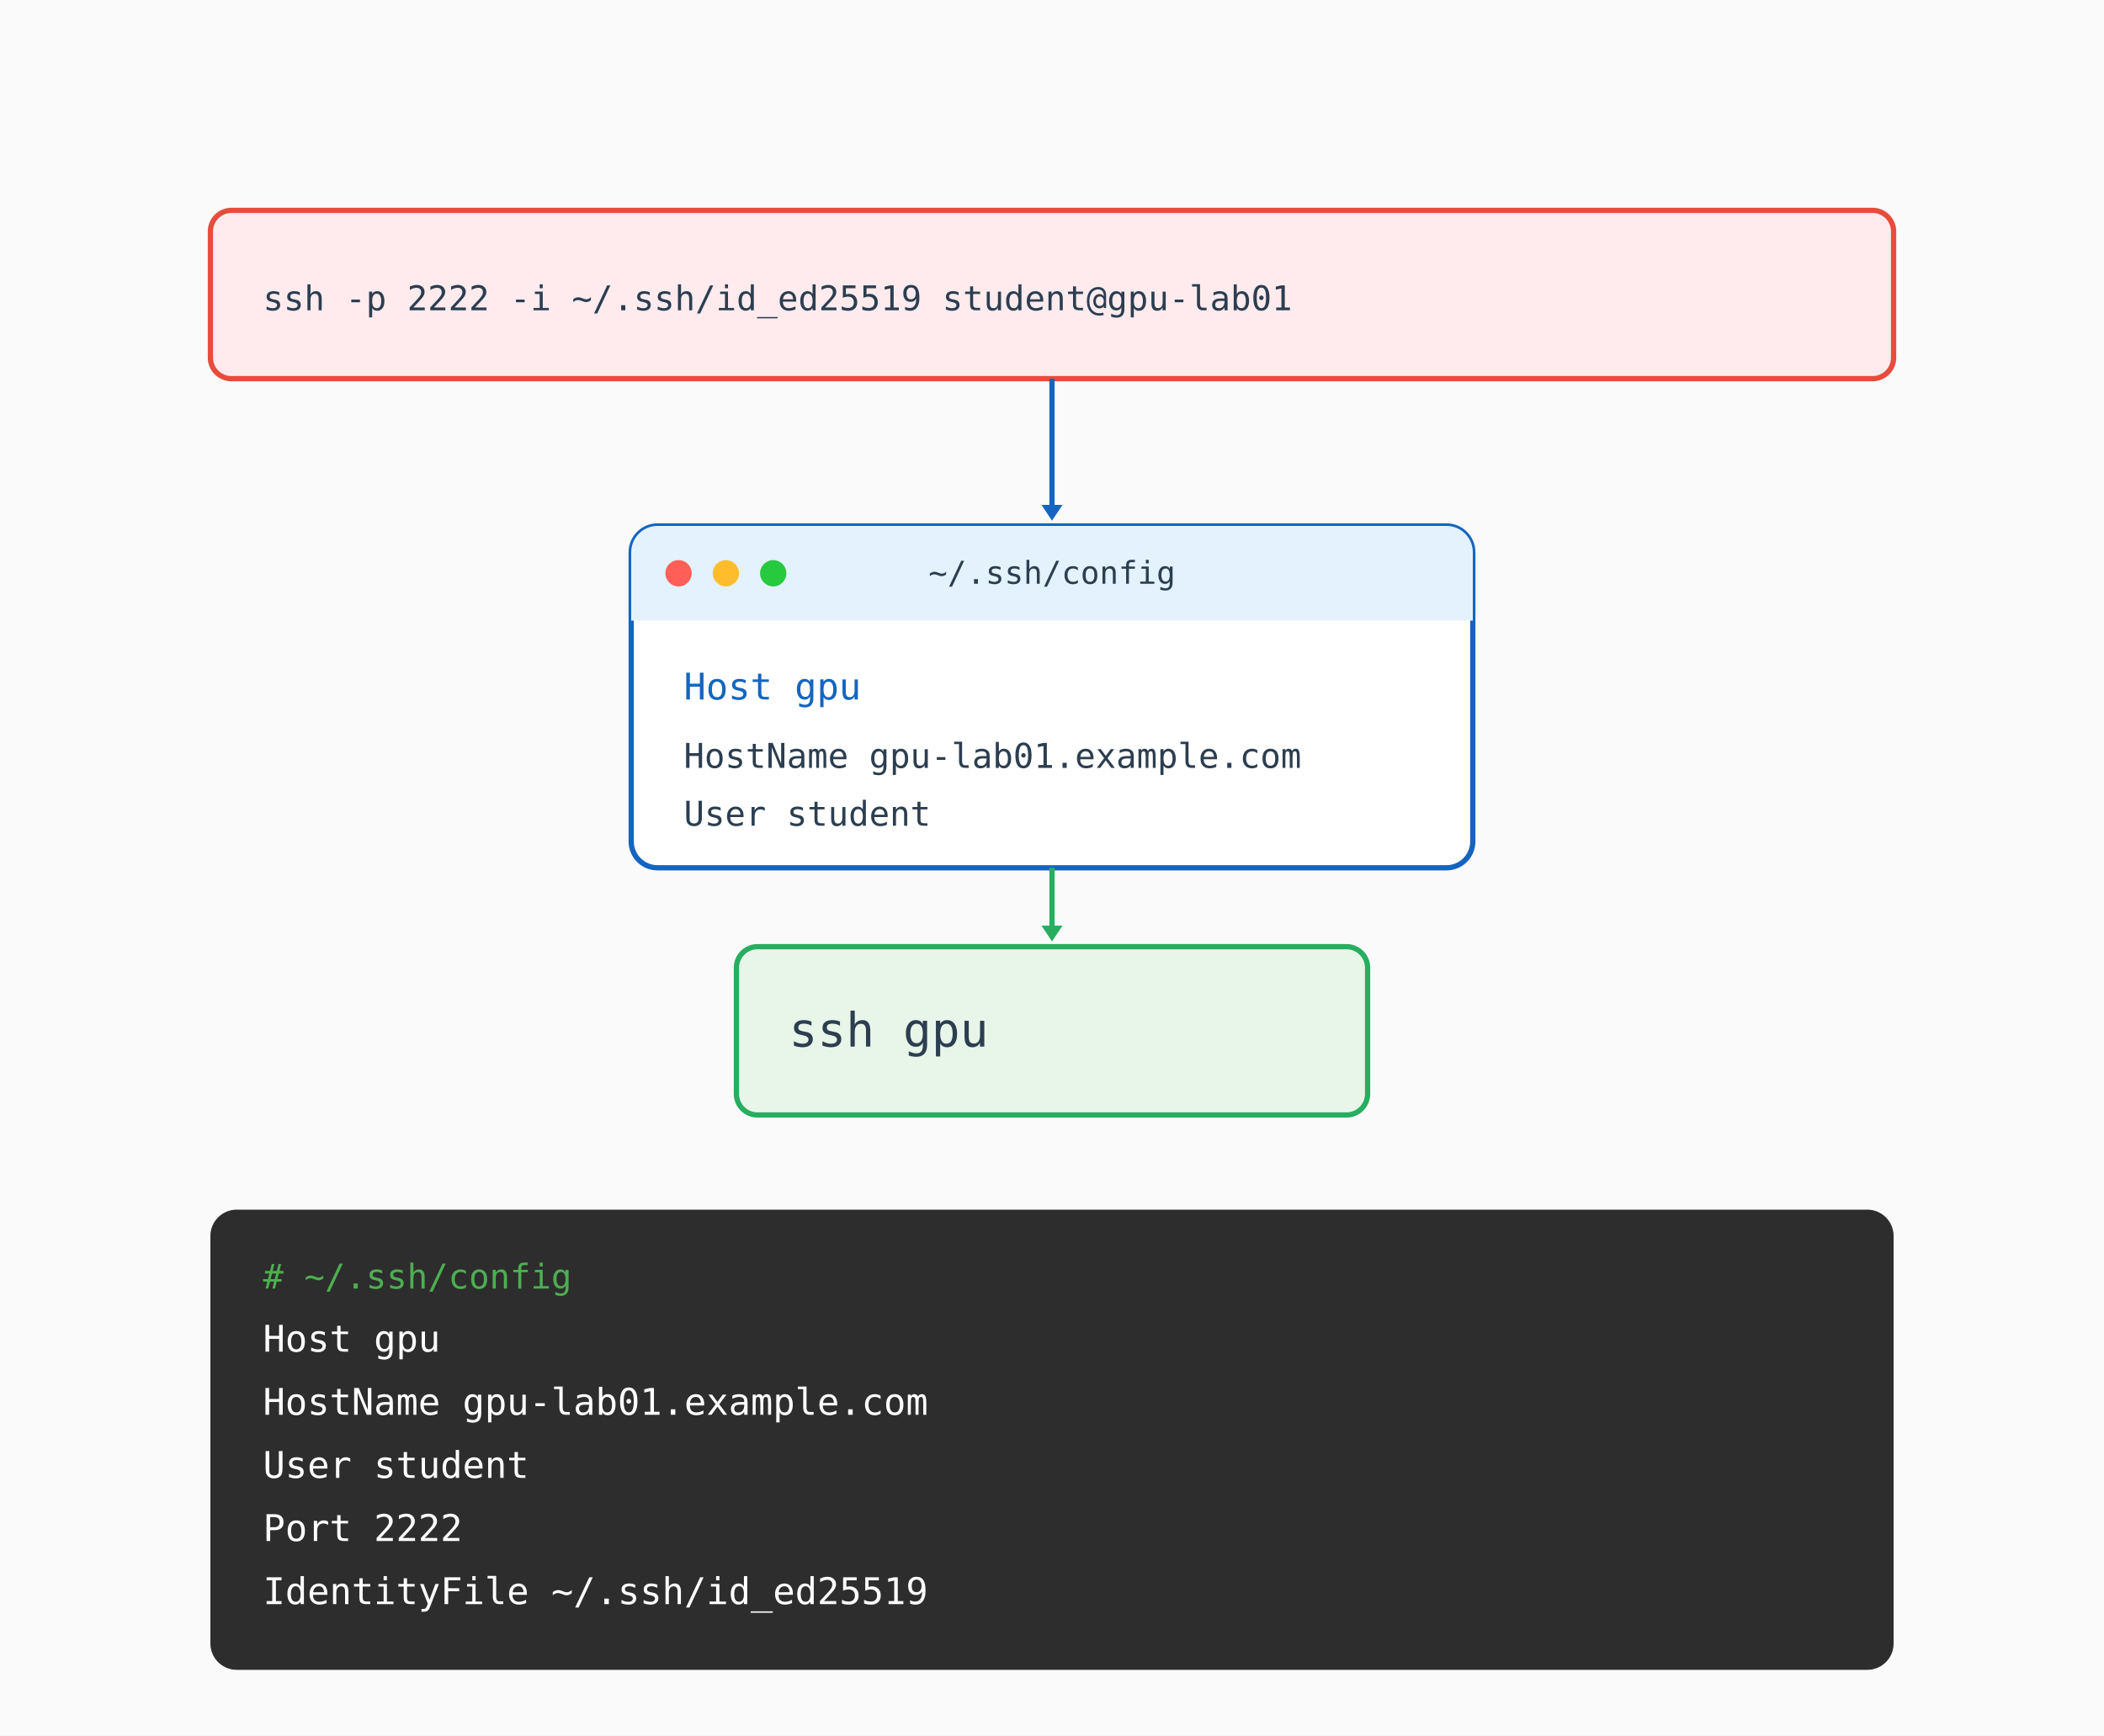
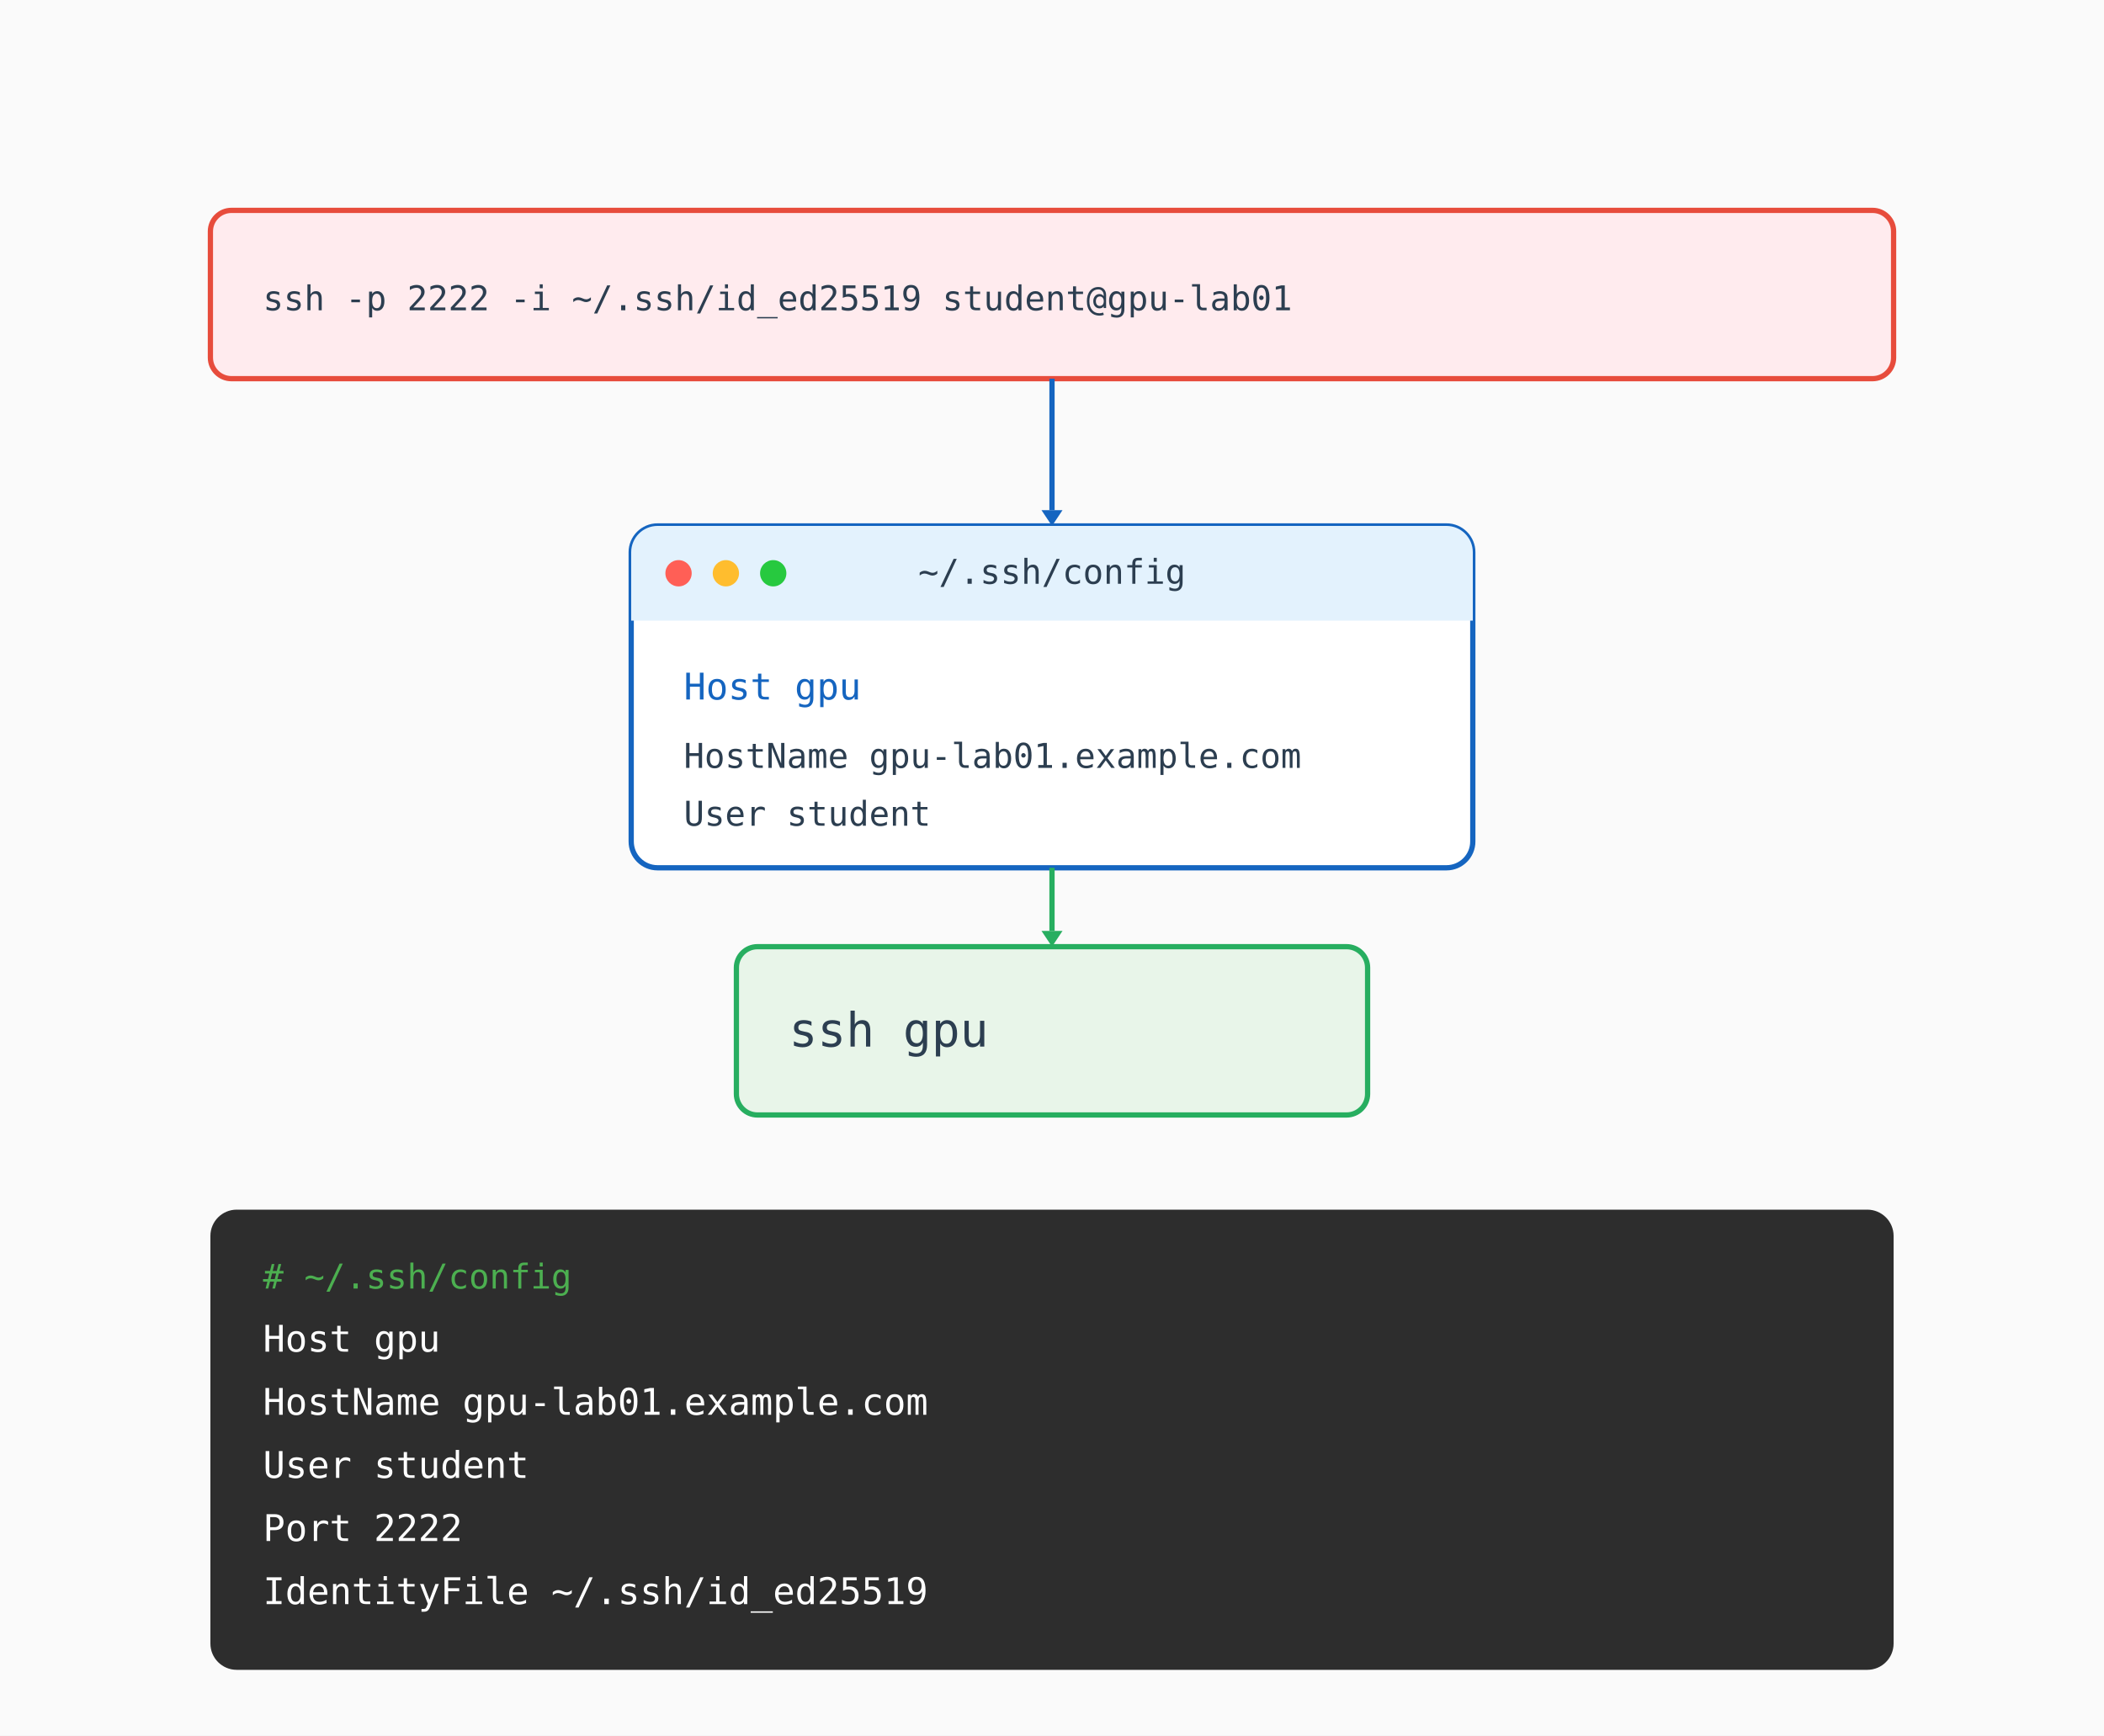
<svg xmlns="http://www.w3.org/2000/svg" viewBox="0 0 800 660" width="800" style="max-width:100%;height:auto;">
  <rect width="800" height="660" fill="#fafafa" />
  <g transform="translate(80, 80)">
    <rect x="0" y="0" width="640" height="64" rx="8" fill="#ffebee" stroke="#e74c3c" stroke-width="2" />
    <text x="20" y="38" font-family="ui-monospace, SFMono-Regular, Menlo, monospace" font-size="13" fill="#2c3e50">ssh -p 2222 -i ~/.ssh/id_ed25519 student@gpu-lab01</text>
  </g>
-   <line x1="400" y1="144" x2="400" y2="192" stroke="#1565c0" stroke-width="2" />
-   <path d="M399,192 L401,192 L404,192 L400,198 L396,192 Z" fill="#1565c0" />
+   <line x1="400" y1="144" x2="400" y2="194" stroke="#1565c0" stroke-width="2" />
+   <path d="M399,194 L401,194 L404,194 L400,200 L396,194 Z" fill="#1565c0" />
  <g transform="translate(240, 200)">
    <rect x="0" y="0" width="320" height="130" rx="10" fill="#ffffff" stroke="#1565c0" stroke-width="2" />
    <path d="M10,0 L310,0 A10,10 0 0 1 320,10 L320,36 L0,36 L0,10 A10,10 0 0 1 10,0 Z" fill="#e3f2fd" />
    <circle cx="18" cy="18" r="5" fill="#ff5f56" />
    <circle cx="36" cy="18" r="5" fill="#ffbd2e" />
    <circle cx="54" cy="18" r="5" fill="#27c93f" />
-     <text x="160" y="22" text-anchor="middle" font-family="ui-monospace, SFMono-Regular, Menlo, monospace" font-size="12" fill="#2c3e50">~/.ssh/config</text>
+     <text x="160" y="22" text-anchor="middle" font-family="ui-monospace, SFMono-Regular, Menlo, monospace" font-size="13" fill="#2c3e50">~/.ssh/config</text>
    <text x="20" y="66" font-family="ui-monospace, SFMono-Regular, Menlo, monospace" font-size="14" fill="#1565c0">Host gpu</text>
    <text x="20" y="92" font-family="ui-monospace, SFMono-Regular, Menlo, monospace" font-size="13" fill="#2c3e50">  HostName gpu-lab01.example.com</text>
    <text x="20" y="114" font-family="ui-monospace, SFMono-Regular, Menlo, monospace" font-size="13" fill="#2c3e50">  User student</text>
  </g>
  <g transform="translate(280, 360)">
    <rect x="0" y="0" width="240" height="64" rx="8" fill="#e8f5e9" stroke="#27ae60" stroke-width="2" />
    <text x="20" y="38" font-family="ui-monospace, SFMono-Regular, Menlo, monospace" font-size="18" fill="#2c3e50">ssh gpu</text>
  </g>
-   <line x1="400" y1="330" x2="400" y2="352" stroke="#27ae60" stroke-width="2" />
-   <path d="M399,352 L401,352 L404,352 L400,358 L396,352 Z" fill="#27ae60" />
+   <line x1="400" y1="330" x2="400" y2="354" stroke="#27ae60" stroke-width="2" />
+   <path d="M399,354 L401,354 L404,354 L400,360 L396,354 Z" fill="#27ae60" />
  <g transform="translate(80, 460)">
    <rect x="0" y="0" width="640" height="175" rx="10" fill="#2d2d2d" />
    <text x="20" y="30" font-family="ui-monospace, SFMono-Regular, Menlo, monospace" font-size="13" fill="#4caf50"># ~/.ssh/config</text>
    <text x="20" y="54" font-family="ui-monospace, SFMono-Regular, Menlo, monospace" font-size="14" fill="#ffffff">Host gpu</text>
    <text x="20" y="78" font-family="ui-monospace, SFMono-Regular, Menlo, monospace" font-size="14" fill="#ffffff">  HostName gpu-lab01.example.com</text>
    <text x="20" y="102" font-family="ui-monospace, SFMono-Regular, Menlo, monospace" font-size="14" fill="#ffffff">  User student</text>
    <text x="20" y="126" font-family="ui-monospace, SFMono-Regular, Menlo, monospace" font-size="14" fill="#ffffff">  Port 2222</text>
    <text x="20" y="150" font-family="ui-monospace, SFMono-Regular, Menlo, monospace" font-size="14" fill="#ffffff">  IdentityFile ~/.ssh/id_ed25519</text>
  </g>
</svg>
